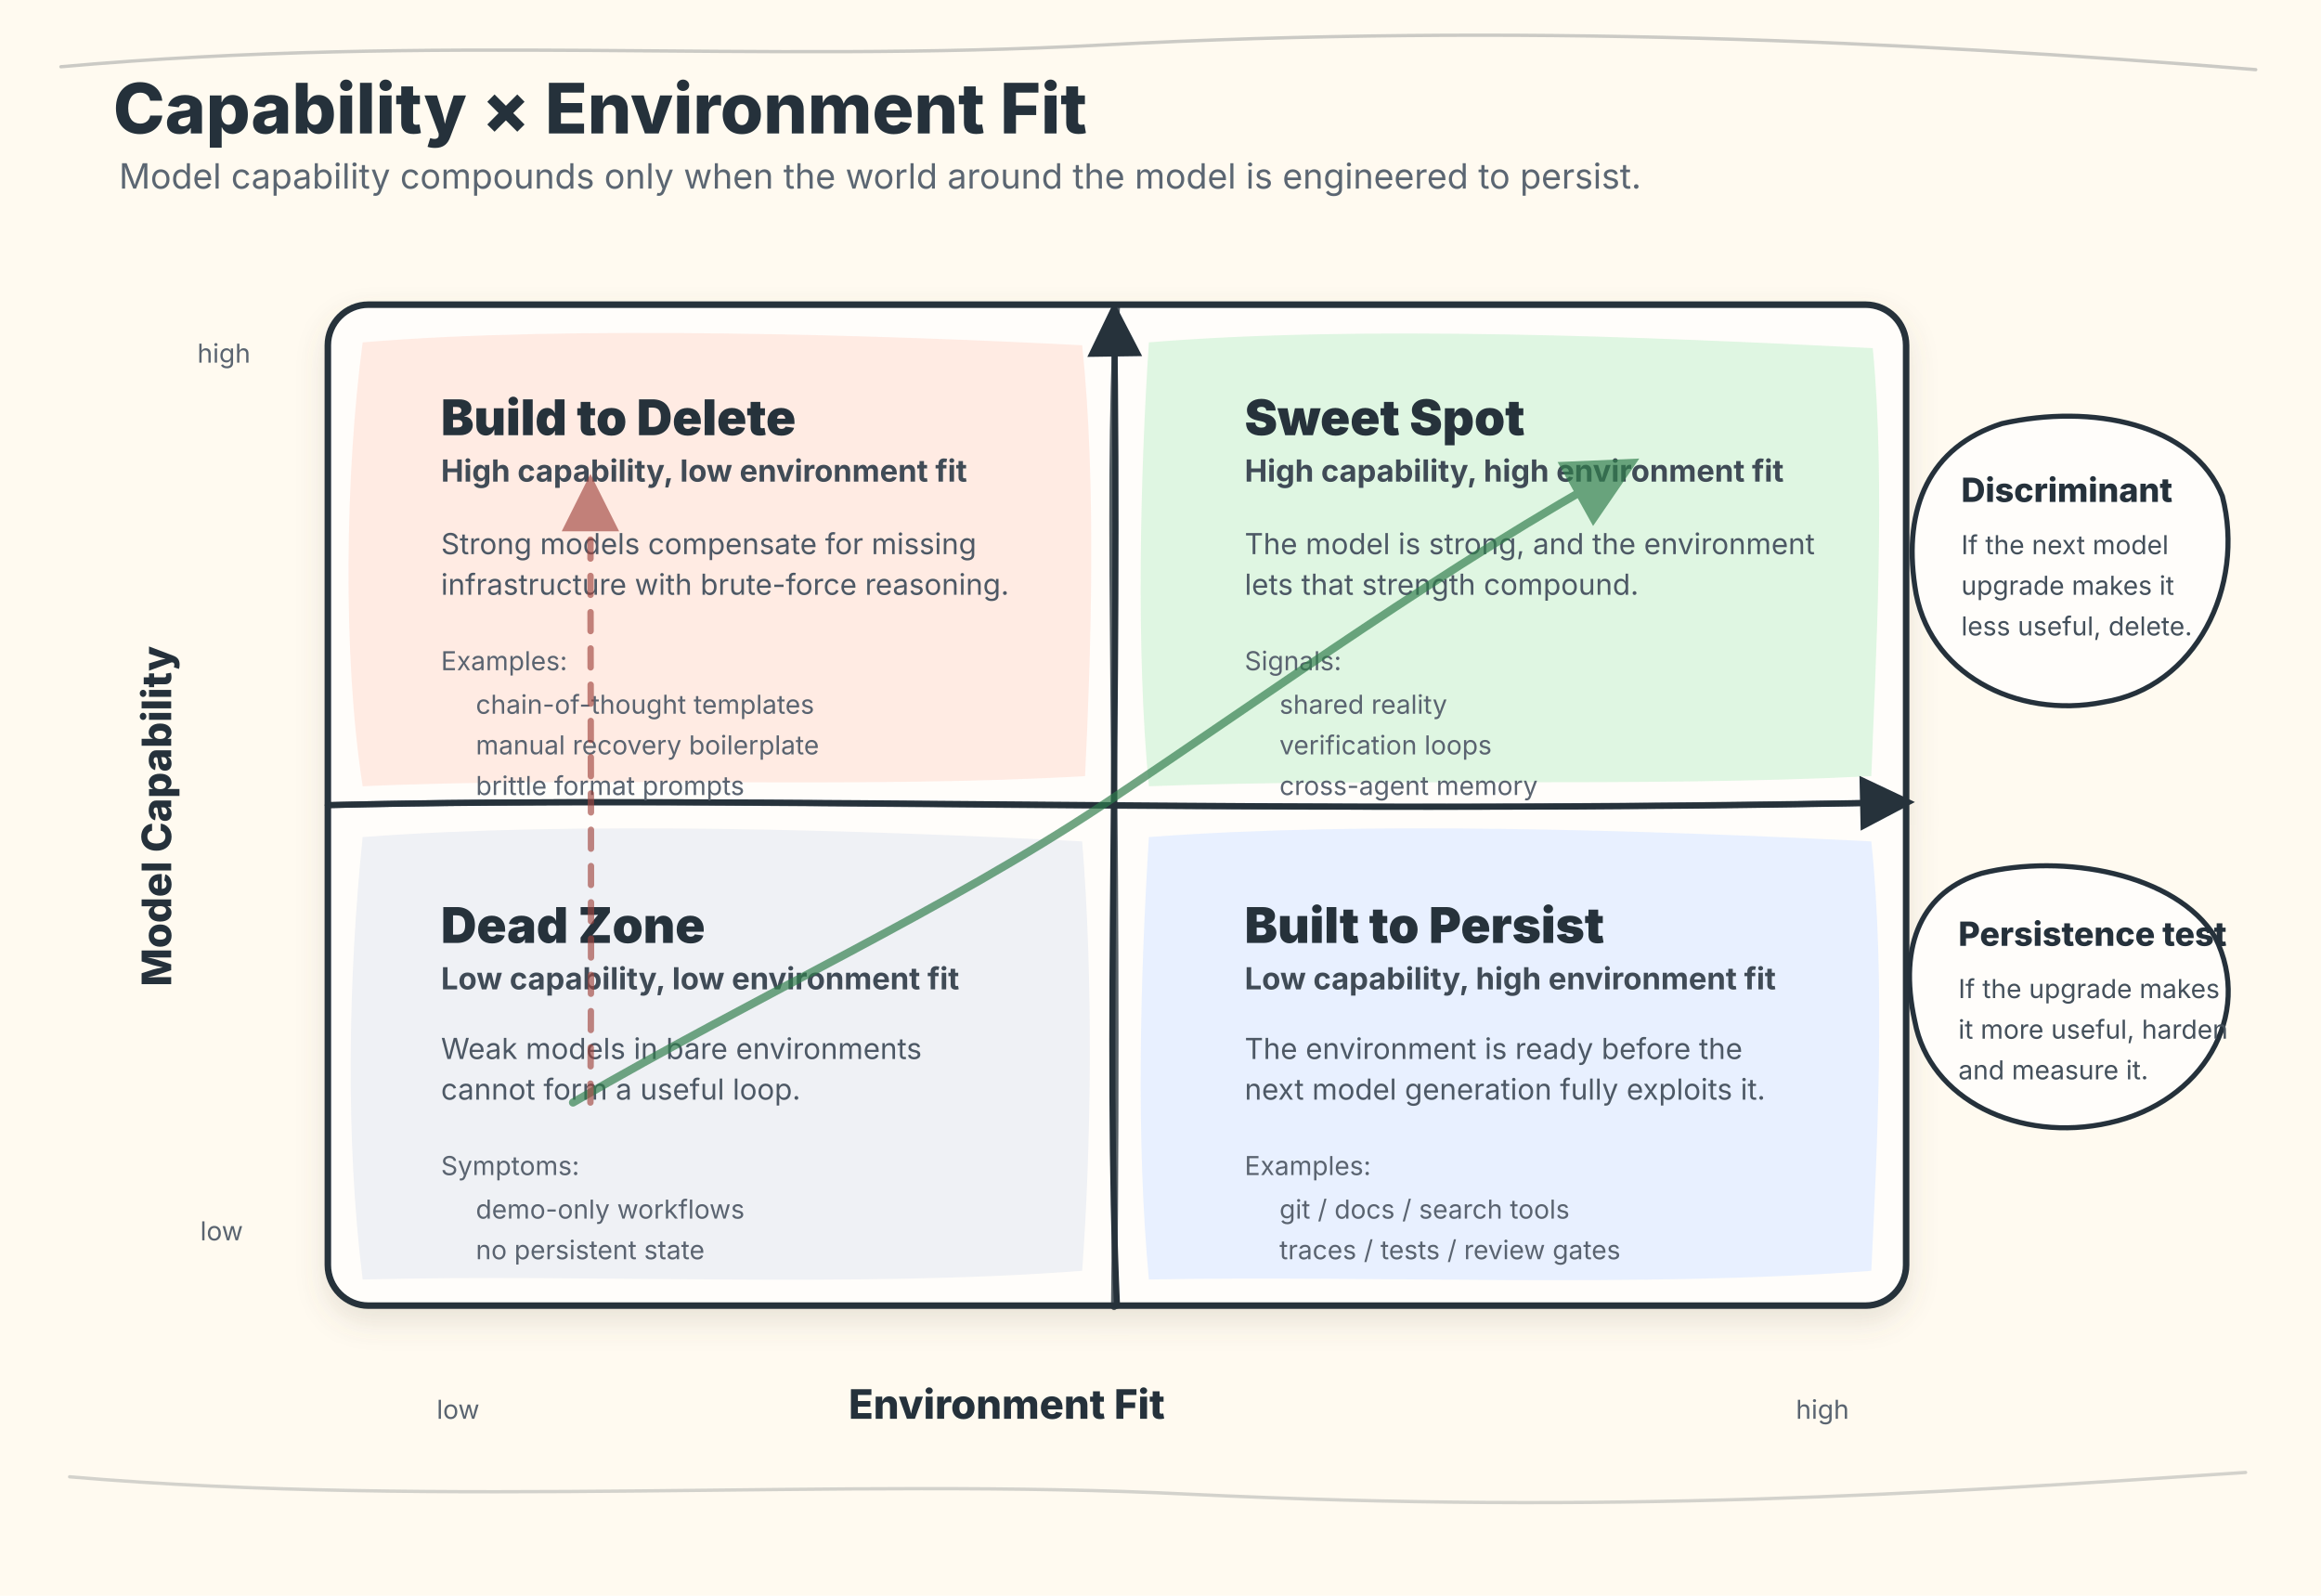
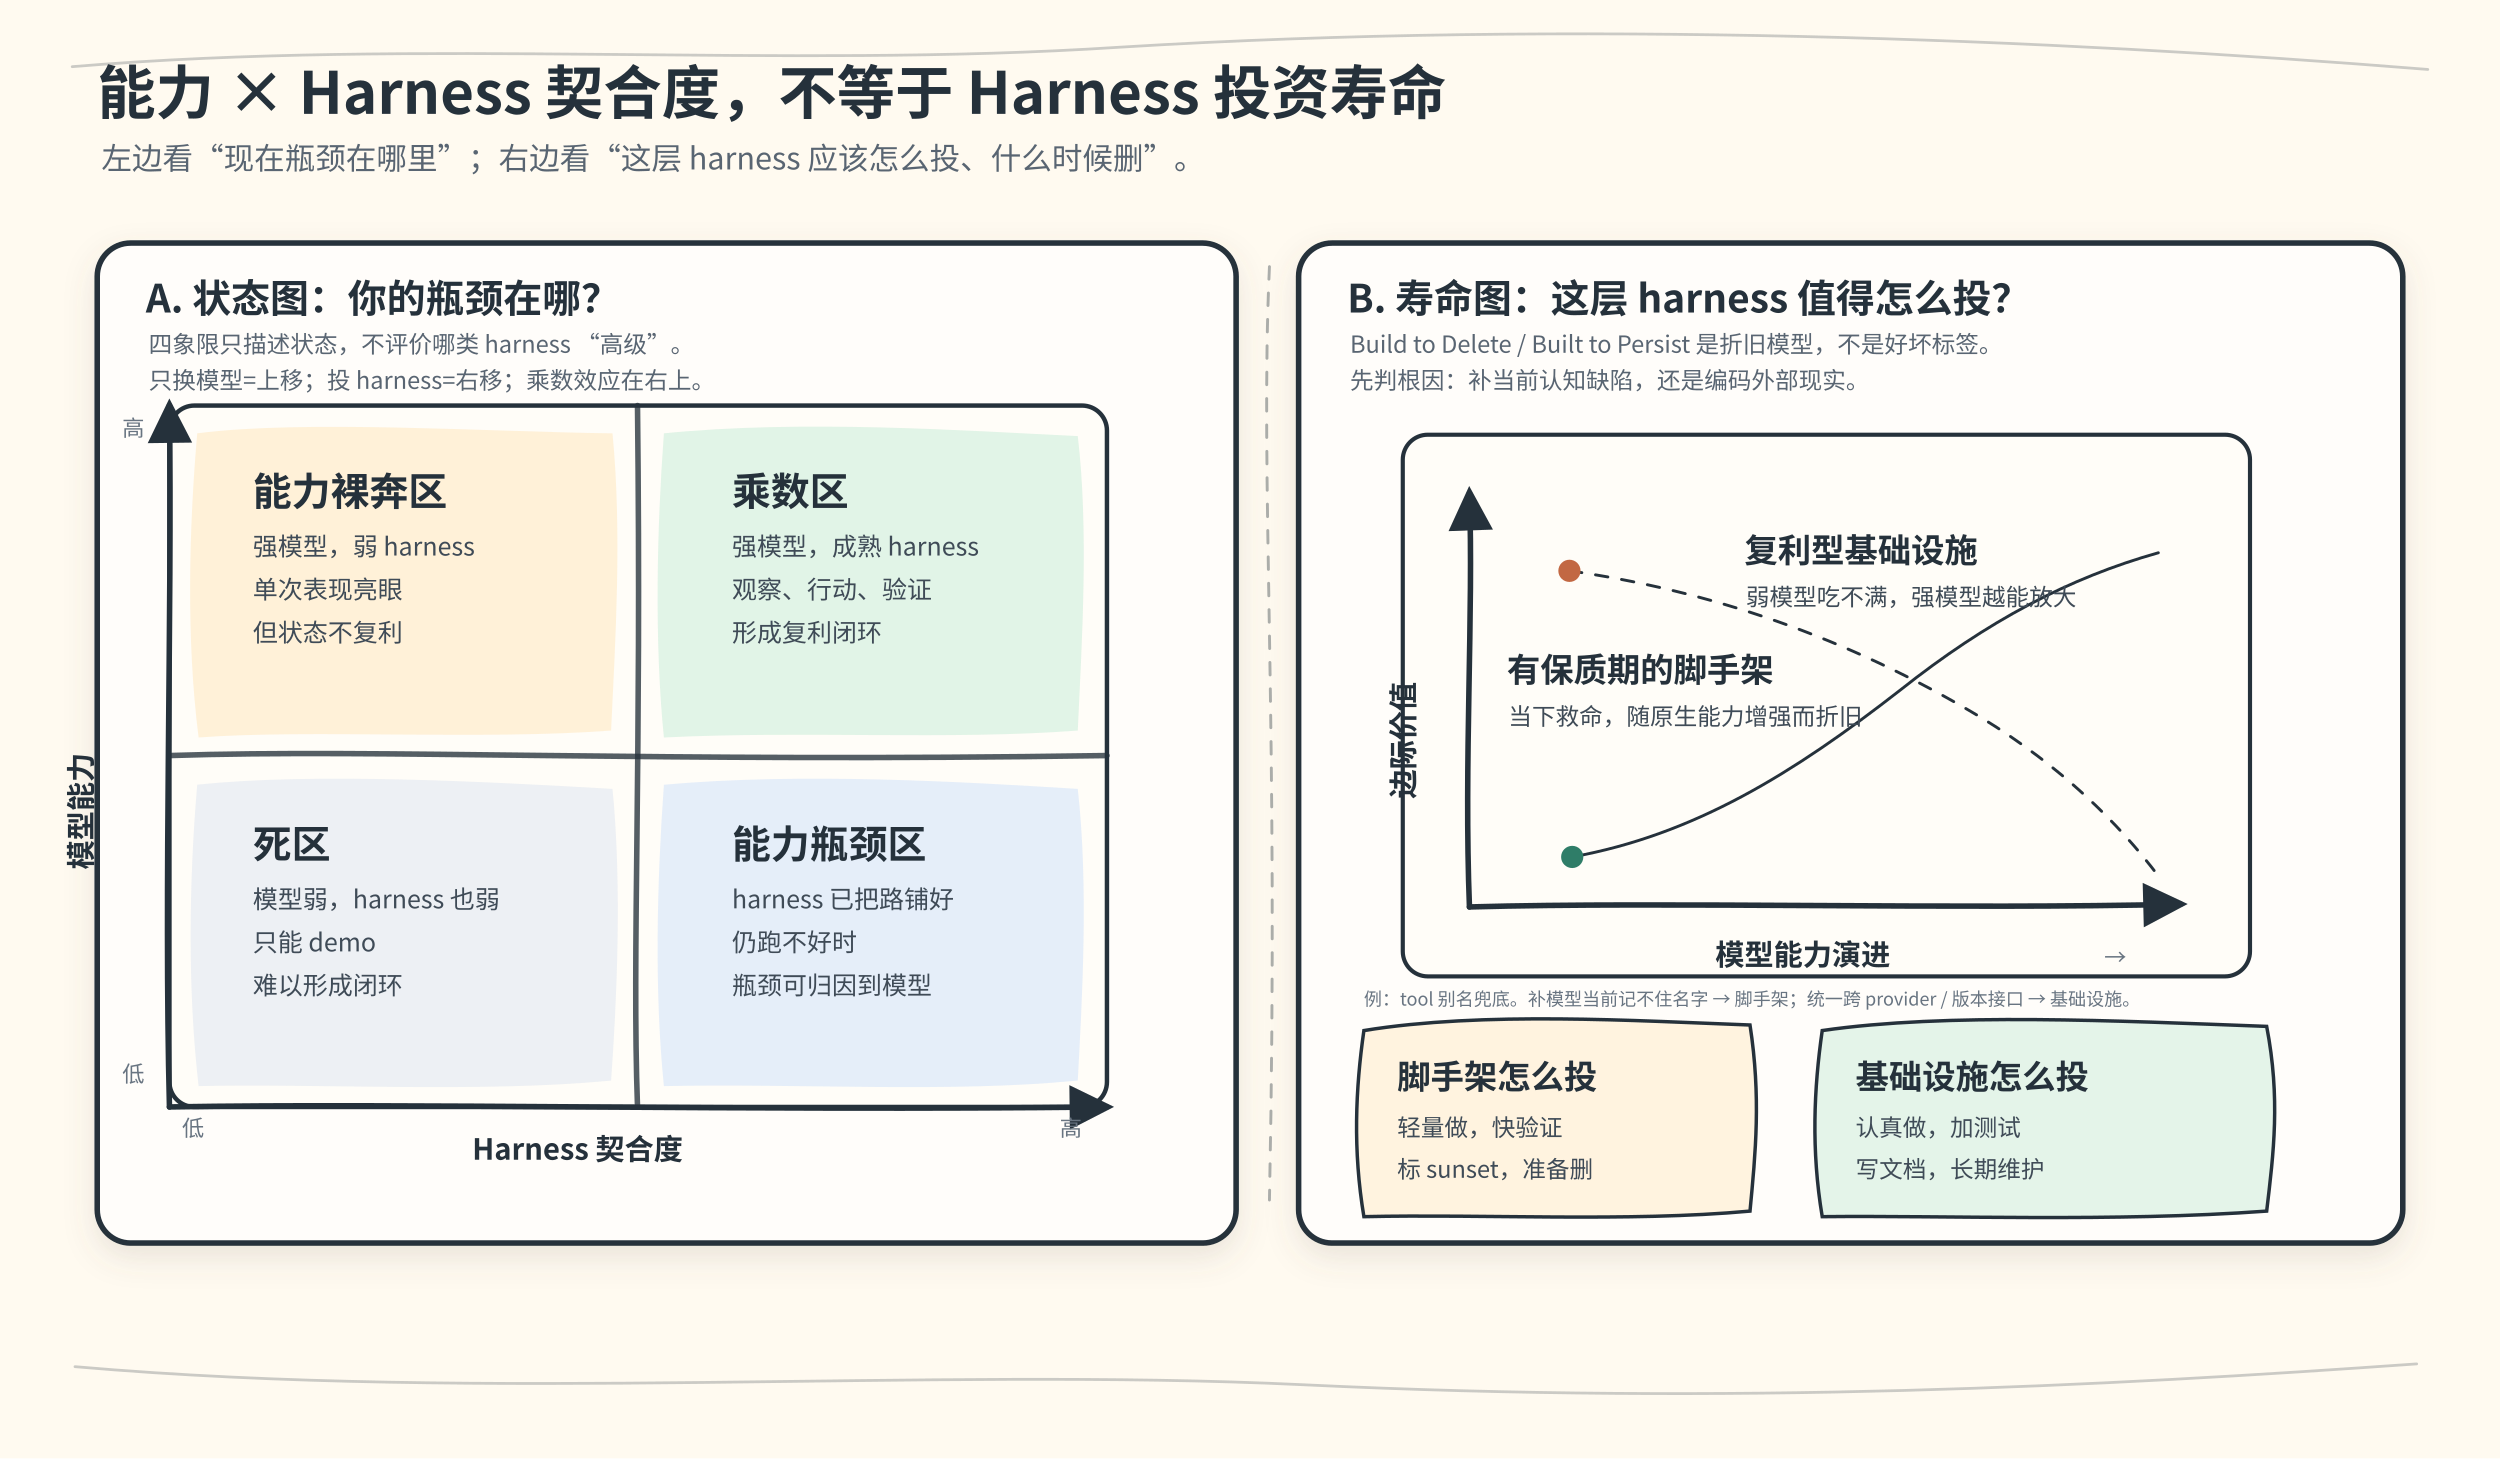
- <svg xmlns="http://www.w3.org/2000/svg" width="1600" height="1100" viewBox="0 0 1600 1100" role="img" aria-labelledby="title desc">
+ <svg xmlns="http://www.w3.org/2000/svg" width="1800" height="1050" viewBox="0 0 1800 1050" role="img" aria-labelledby="title desc">
  <defs>
    <style>
      .paper { fill: #fffaf0; }
-       .ink { fill: #25313b; font-family: "Chalkboard SE", "Comic Sans MS", "Inter", "Segoe UI", sans-serif; }
-       .title { font-size: 48px; font-weight: 800; }
-       .subtitle { font-size: 24px; fill: #5b6672; }
-       .axis { font-size: 28px; font-weight: 800; }
-       .quadTitle { font-size: 34px; font-weight: 850; }
-       .quadSub { font-size: 21px; font-weight: 700; fill: #3f4b57; }
-       .body { font-size: 20px; fill: #4d5965; }
-       .small { font-size: 18px; fill: #5a6470; }
-       .noteTitle { font-size: 23px; font-weight: 800; }
-       .note { font-size: 18px; fill: #44505b; }
-       .line { fill: none; stroke: #25313b; stroke-width: 4.2; stroke-linecap: round; stroke-linejoin: round; }
-       .thin { fill: none; stroke: #25313b; stroke-width: 2.3; stroke-linecap: round; stroke-linejoin: round; }
-       .dash { stroke-dasharray: 10 10; }
+       .ink { fill: #25313b; font-family: "PingFang SC", "Hiragino Sans GB", "Heiti SC", "Noto Sans CJK SC", "Inter", sans-serif; }
+       .title { font-size: 42px; font-weight: 800; }
+       .subtitle { font-size: 22px; fill: #596572; }
+       .panelTitle { font-size: 28px; font-weight: 850; }
+       .panelNote { font-size: 17px; fill: #596572; }
+       .axis { font-size: 21px; font-weight: 800; }
+       .axisHint { font-size: 16px; fill: #687481; }
+       .quadTitle { font-size: 28px; font-weight: 850; }
+       .quadBody { font-size: 18px; fill: #3f4b57; }
+       .curveTitle { font-size: 24px; font-weight: 850; }
+       .curveBody { font-size: 17px; fill: #3f4b57; }
+       .small { font-size: 15px; fill: #5b6672; }
+       .micro { font-size: 13px; fill: #687481; }
+       .line { fill: none; stroke: #25313b; stroke-width: 4; stroke-linecap: round; stroke-linejoin: round; }
+       .thin { fill: none; stroke: #25313b; stroke-width: 2.1; stroke-linecap: round; stroke-linejoin: round; }
+       .softLine { fill: none; stroke: #25313b; stroke-width: 2; stroke-linecap: round; stroke-linejoin: round; opacity: 0.24; }
+       .dash { stroke-dasharray: 9 10; }
    </style>
-     <marker id="arrow" viewBox="0 0 10 10" refX="8.4" refY="5" markerWidth="9" markerHeight="9" orient="auto-start-reverse">
+     <marker id="arrow" viewBox="0 0 10 10" refX="8.4" refY="5" markerWidth="8" markerHeight="8" orient="auto-start-reverse">
      <path d="M0 0 L10 5 L0 10 Z" fill="#25313b" />
    </marker>
-     <marker id="arrowGreen" viewBox="0 0 10 10" refX="8.4" refY="5" markerWidth="9" markerHeight="9" orient="auto-start-reverse">
-       <path d="M0 0 L10 5 L0 10 Z" fill="#2f7d4b" />
-     </marker>
-     <marker id="arrowRed" viewBox="0 0 10 10" refX="8.4" refY="5" markerWidth="9" markerHeight="9" orient="auto-start-reverse">
-       <path d="M0 0 L10 5 L0 10 Z" fill="#a0443d" />
-     </marker>
-     <filter id="softShadow" x="-10%" y="-10%" width="120%" height="130%">
-       <feDropShadow dx="0" dy="9" stdDeviation="10" flood-color="#6f6252" flood-opacity="0.16" />
+     <filter id="softShadow" x="-8%" y="-10%" width="116%" height="125%">
+       <feDropShadow dx="0" dy="9" stdDeviation="11" flood-color="#6f6252" flood-opacity="0.14" />
    </filter>
  </defs>
-   <rect class="paper" width="1600" height="1100" />
-   <path class="thin" d="M42 46 C300 23 520 44 760 31 C1044 16 1308 28 1555 48" opacity="0.24" />
-   <path class="thin" d="M48 1018 C304 1040 582 1018 820 1030 C1110 1044 1324 1030 1548 1015" opacity="0.20" />
-   <text class="ink title" x="78" y="92">Capability × Environment Fit</text>
-   <text class="ink subtitle" x="82" y="130">Model capability compounds only when the world around the model is engineered to persist.</text>
+   <rect class="paper" width="1800" height="1050" />
+   <path class="softLine" d="M52 48 C304 27 562 50 806 34 C1130 14 1476 28 1748 50" />
+   <path class="softLine" d="M54 984 C352 1010 666 984 938 997 C1248 1012 1515 998 1740 982" />
+   <text class="ink title" x="70" y="82">能力 × Harness 契合度，不等于 Harness 投资寿命</text>
+   <text class="ink subtitle" x="73" y="122">左边看“现在瓶颈在哪里”；右边看“这层 harness 应该怎么投、什么时候删”。</text>
  <g filter="url(#softShadow)">
-     <rect x="226" y="210" width="1088" height="690" rx="28" fill="#fffdfa" stroke="#25313b" stroke-width="4.5" />
-     <path d="M770 211 C762 355 772 534 768 901" class="line" opacity="0.78" />
-     <path d="M226 555 C492 548 820 562 1314 553" class="line" opacity="0.78" />
-     <path d="M250 236 C392 224 610 231 746 238 C756 332 752 453 748 535 C590 544 402 535 250 542 C236 452 238 326 250 236 Z" fill="#ffe8e0" opacity="0.86" />
-     <path d="M792 236 C938 224 1132 232 1291 240 C1300 333 1293 456 1290 535 C1130 543 948 536 792 542 C783 450 786 326 792 236 Z" fill="#dcf5df" opacity="0.90" />
-     <path d="M250 577 C396 566 594 572 746 580 C754 677 752 795 746 876 C588 888 408 878 250 882 C238 786 240 674 250 577 Z" fill="#eef0f4" opacity="0.94" />
-     <path d="M792 577 C938 566 1130 572 1290 580 C1300 675 1294 794 1290 876 C1128 888 948 879 792 882 C783 786 786 674 792 577 Z" fill="#e6efff" opacity="0.92" />
-     <path d="M770 900 C762 720 772 490 768 214" class="line" marker-end="url(#arrow)" />
-     <path d="M226 555 C520 548 906 562 1314 553" class="line" marker-end="url(#arrow)" />
-     <text class="ink quadTitle" x="304" y="300">Build to Delete</text>
-     <text class="ink quadSub" x="304" y="332">High capability, low environment fit</text>
-     <text class="ink body" x="304" y="382">Strong models compensate for missing</text>
-     <text class="ink body" x="304" y="410">infrastructure with brute-force reasoning.</text>
-     <text class="ink small" x="304" y="462">Examples:</text>
-     <text class="ink small" x="328" y="492">chain-of-thought templates</text>
-     <text class="ink small" x="328" y="520">manual recovery boilerplate</text>
-     <text class="ink small" x="328" y="548">brittle format prompts</text>
-     <text class="ink quadTitle" x="858" y="300">Sweet Spot</text>
-     <text class="ink quadSub" x="858" y="332">High capability, high environment fit</text>
-     <text class="ink body" x="858" y="382">The model is strong, and the environment</text>
-     <text class="ink body" x="858" y="410">lets that strength compound.</text>
-     <text class="ink small" x="858" y="462">Signals:</text>
-     <text class="ink small" x="882" y="492">shared reality</text>
-     <text class="ink small" x="882" y="520">verification loops</text>
-     <text class="ink small" x="882" y="548">cross-agent memory</text>
-     <text class="ink quadTitle" x="304" y="650">Dead Zone</text>
-     <text class="ink quadSub" x="304" y="682">Low capability, low environment fit</text>
-     <text class="ink body" x="304" y="730">Weak models in bare environments</text>
-     <text class="ink body" x="304" y="758">cannot form a useful loop.</text>
-     <text class="ink small" x="304" y="810">Symptoms:</text>
-     <text class="ink small" x="328" y="840">demo-only workflows</text>
-     <text class="ink small" x="328" y="868">no persistent state</text>
-     <text class="ink quadTitle" x="858" y="650">Built to Persist</text>
-     <text class="ink quadSub" x="858" y="682">Low capability, high environment fit</text>
-     <text class="ink body" x="858" y="730">The environment is ready before the</text>
-     <text class="ink body" x="858" y="758">next model generation fully exploits it.</text>
-     <text class="ink small" x="858" y="810">Examples:</text>
-     <text class="ink small" x="882" y="840">git / docs / search tools</text>
-     <text class="ink small" x="882" y="868">traces / tests / review gates</text>
-     <path d="M395 760 C526 684 650 628 760 555 C884 472 995 391 1123 320" fill="none" stroke="#2f7d4b" stroke-width="5.6" stroke-linecap="round" stroke-linejoin="round" marker-end="url(#arrowGreen)" opacity="0.68" />
-     <path d="M407 760 C408 633 407 500 407 333" fill="none" stroke="#a0443d" stroke-width="4.4" stroke-linecap="round" stroke-linejoin="round" stroke-dasharray="13 12" marker-end="url(#arrowRed)" opacity="0.64" />
+     <rect x="70" y="175" width="820" height="720" rx="24" fill="#fffdfa" stroke="#25313b" stroke-width="4" />
  </g>
-   <text class="ink axis" x="585" y="978">Environment Fit</text>
-   <text class="ink small" x="301" y="978">low</text>
-   <text class="ink small" x="1238" y="978">high</text>
-   <g transform="translate(118 680) rotate(-90)">
-     <text class="ink axis">Model Capability</text>
+   <text class="ink panelTitle" x="105" y="225">A. 状态图：你的瓶颈在哪？</text>
+   <text class="ink panelNote" x="107" y="254">四象限只描述状态，不评价哪类 harness “高级”。</text>
+   <text class="ink panelNote" x="107" y="280">只换模型=上移；投 harness=右移；乘数效应在右上。</text>
+   <g transform="translate(122 292)">
+     <rect x="0" y="0" width="675" height="505" rx="18" fill="#fffdf8" stroke="#25313b" stroke-width="3.2" />
+     <path class="line" d="M337 505 C333 392 340 261 337 0" opacity="0.78" />
+     <path class="line" d="M0 252 C151 247 351 257 675 252" opacity="0.78" />
+     <path class="line" d="M0 505 C170 502 410 508 675 505" marker-end="url(#arrow)" />
+     <path class="line" d="M0 505 C-4 345 2 154 0 0" marker-end="url(#arrow)" />
+     <path d="M20 20 C97 10 232 19 319 20 C326 92 321 170 318 234 C226 241 101 233 21 239 C12 169 14 89 20 20 Z" fill="#fff0d6" opacity="0.92" />
+     <path d="M356 20 C456 10 572 18 654 22 C662 90 657 169 654 234 C562 241 456 234 356 239 C349 169 351 88 356 20 Z" fill="#dff3e5" opacity="0.94" />
+     <path d="M20 273 C104 264 232 271 319 276 C326 347 322 430 318 486 C226 495 104 488 21 490 C13 421 14 343 20 273 Z" fill="#eceff3" opacity="0.95" />
+     <path d="M356 273 C456 264 573 271 654 276 C662 347 657 430 654 486 C562 495 456 488 356 490 C349 421 351 343 356 273 Z" fill="#e4edf9" opacity="0.95" />
+     <text class="ink quadTitle" x="60" y="72">能力裸奔区</text>
+     <text class="ink quadBody" x="60" y="108">强模型，弱 harness</text>
+     <text class="ink quadBody" x="60" y="139">单次表现亮眼</text>
+     <text class="ink quadBody" x="60" y="170">但状态不复利</text>
+     <text class="ink quadTitle" x="405" y="72">乘数区</text>
+     <text class="ink quadBody" x="405" y="108">强模型，成熟 harness</text>
+     <text class="ink quadBody" x="405" y="139">观察、行动、验证</text>
+     <text class="ink quadBody" x="405" y="170">形成复利闭环</text>
+     <text class="ink quadTitle" x="60" y="326">死区</text>
+     <text class="ink quadBody" x="60" y="362">模型弱，harness 也弱</text>
+     <text class="ink quadBody" x="60" y="393">只能 demo</text>
+     <text class="ink quadBody" x="60" y="424">难以形成闭环</text>
+     <text class="ink quadTitle" x="405" y="326">能力瓶颈区</text>
+     <text class="ink quadBody" x="405" y="362">harness 已把路铺好</text>
+     <text class="ink quadBody" x="405" y="393">仍跑不好时</text>
+     <text class="ink quadBody" x="405" y="424">瓶颈可归因到模型</text>
+     <text class="ink axis" x="218" y="543">Harness 契合度</text>
+     <text class="ink axisHint" x="9" y="526">低</text>
+     <text class="ink axisHint" x="641" y="526">高</text>
+     <g transform="translate(-56 334) rotate(-90)">
+       <text class="ink axis">模型能力</text>
+     </g>
+     <text class="ink axisHint" x="-34" y="487">低</text>
+     <text class="ink axisHint" x="-34" y="22">高</text>
  </g>
-   <text class="ink small" x="138" y="855">low</text>
-   <text class="ink small" x="136" y="250">high</text>
-   <path d="M1380 292 C1442 278 1512 292 1532 342 C1548 404 1514 474 1450 484 C1390 496 1328 464 1320 404 C1312 350 1330 308 1380 292 Z" fill="#fffdfa" stroke="#25313b" stroke-width="3.5" />
-   <text class="ink noteTitle" x="1352" y="346">Discriminant</text>
-   <text class="ink note" x="1352" y="382">If the next model</text>
-   <text class="ink note" x="1352" y="410">upgrade makes it</text>
-   <text class="ink note" x="1352" y="438">less useful, delete.</text>
-   <path d="M1366 602 C1422 588 1500 602 1527 646 C1554 700 1518 760 1454 774 C1392 788 1330 758 1320 704 C1308 650 1326 614 1366 602 Z" fill="#fffdfa" stroke="#25313b" stroke-width="3.5" />
-   <text class="ink noteTitle" x="1350" y="652">Persistence test</text>
-   <text class="ink note" x="1350" y="688">If the upgrade makes</text>
-   <text class="ink note" x="1350" y="716">it more useful, harden</text>
-   <text class="ink note" x="1350" y="744">and measure it.</text>
+   <g filter="url(#softShadow)">
+     <rect x="935" y="175" width="795" height="720" rx="24" fill="#fffdfa" stroke="#25313b" stroke-width="4" />
+   </g>
+   <text class="ink panelTitle" x="970" y="225">B. 寿命图：这层 harness 值得怎么投？</text>
+   <text class="ink panelNote" x="972" y="254">Build to Delete / Built to Persist 是折旧模型，不是好坏标签。</text>
+   <text class="ink panelNote" x="972" y="280">先判根因：补当前认知缺陷，还是编码外部现实。</text>
+   <g transform="translate(1010 313)">
+     <rect x="0" y="0" width="610" height="390" rx="18" fill="#fffdf8" stroke="#25313b" stroke-width="3" />
+     <path class="line" d="M48 340 C190 336 400 342 560 338" marker-end="url(#arrow)" />
+     <path class="line" d="M48 340 C44 236 51 128 48 42" marker-end="url(#arrow)" />
+     <path class="thin dash" d="M120 98 C219 112 319 145 417 204 C474 239 515 279 545 319" stroke="#c26843" stroke-width="5.2" />
+     <path class="thin" d="M122 304 C210 288 281 244 358 184 C421 134 480 103 544 85" stroke="#2f7d68" stroke-width="5.4" />
+     <circle cx="120" cy="98" r="8" fill="#c26843" />
+     <circle cx="122" cy="304" r="8" fill="#2f7d68" />
+     <text class="ink axis" x="225" y="382">模型能力演进</text>
+     <text class="ink axisHint" x="505" y="382">→</text>
+     <g transform="translate(8 262) rotate(-90)">
+       <text class="ink axis">边际价值</text>
+     </g>
+     <text class="ink curveTitle" x="246" y="92" fill="#2f7d68">复利型基础设施</text>
+     <text class="ink curveBody" x="247" y="123">弱模型吃不满，强模型越能放大</text>
+     <text class="ink curveTitle" x="75" y="178" fill="#c26843">有保质期的脚手架</text>
+     <text class="ink curveBody" x="76" y="209">当下救命，随原生能力增强而折旧</text>
+   </g>
+   <g transform="translate(982 742)">
+     <path d="M0 0 C86 -14 196 -7 278 -4 C286 48 282 88 278 130 C190 138 86 132 0 134 C-8 86 -6 42 0 0 Z" fill="#fff3df" stroke="#25313b" stroke-width="2.5" />
+     <text class="ink curveTitle" x="24" y="42">脚手架怎么投</text>
+     <text class="ink curveBody" x="24" y="76">轻量做，快验证</text>
+     <text class="ink curveBody" x="24" y="106">标 sunset，准备删</text>
+     <path d="M330 0 C420 -13 542 -7 650 -3 C660 49 655 88 650 130 C540 138 420 133 330 134 C322 86 324 42 330 0 Z" fill="#e4f4e9" stroke="#25313b" stroke-width="2.5" />
+     <text class="ink curveTitle" x="354" y="42">基础设施怎么投</text>
+     <text class="ink curveBody" x="354" y="76">认真做，加测试</text>
+     <text class="ink curveBody" x="354" y="106">写文档，长期维护</text>
+   </g>
+   <path d="M914 192 C907 344 921 520 914 864" class="thin dash" opacity="0.38" />
+   <text class="ink micro" x="982" y="724">例：tool 别名兜底。补模型当前记不住名字 → 脚手架；统一跨 provider / 版本接口 → 基础设施。</text>
</svg>
